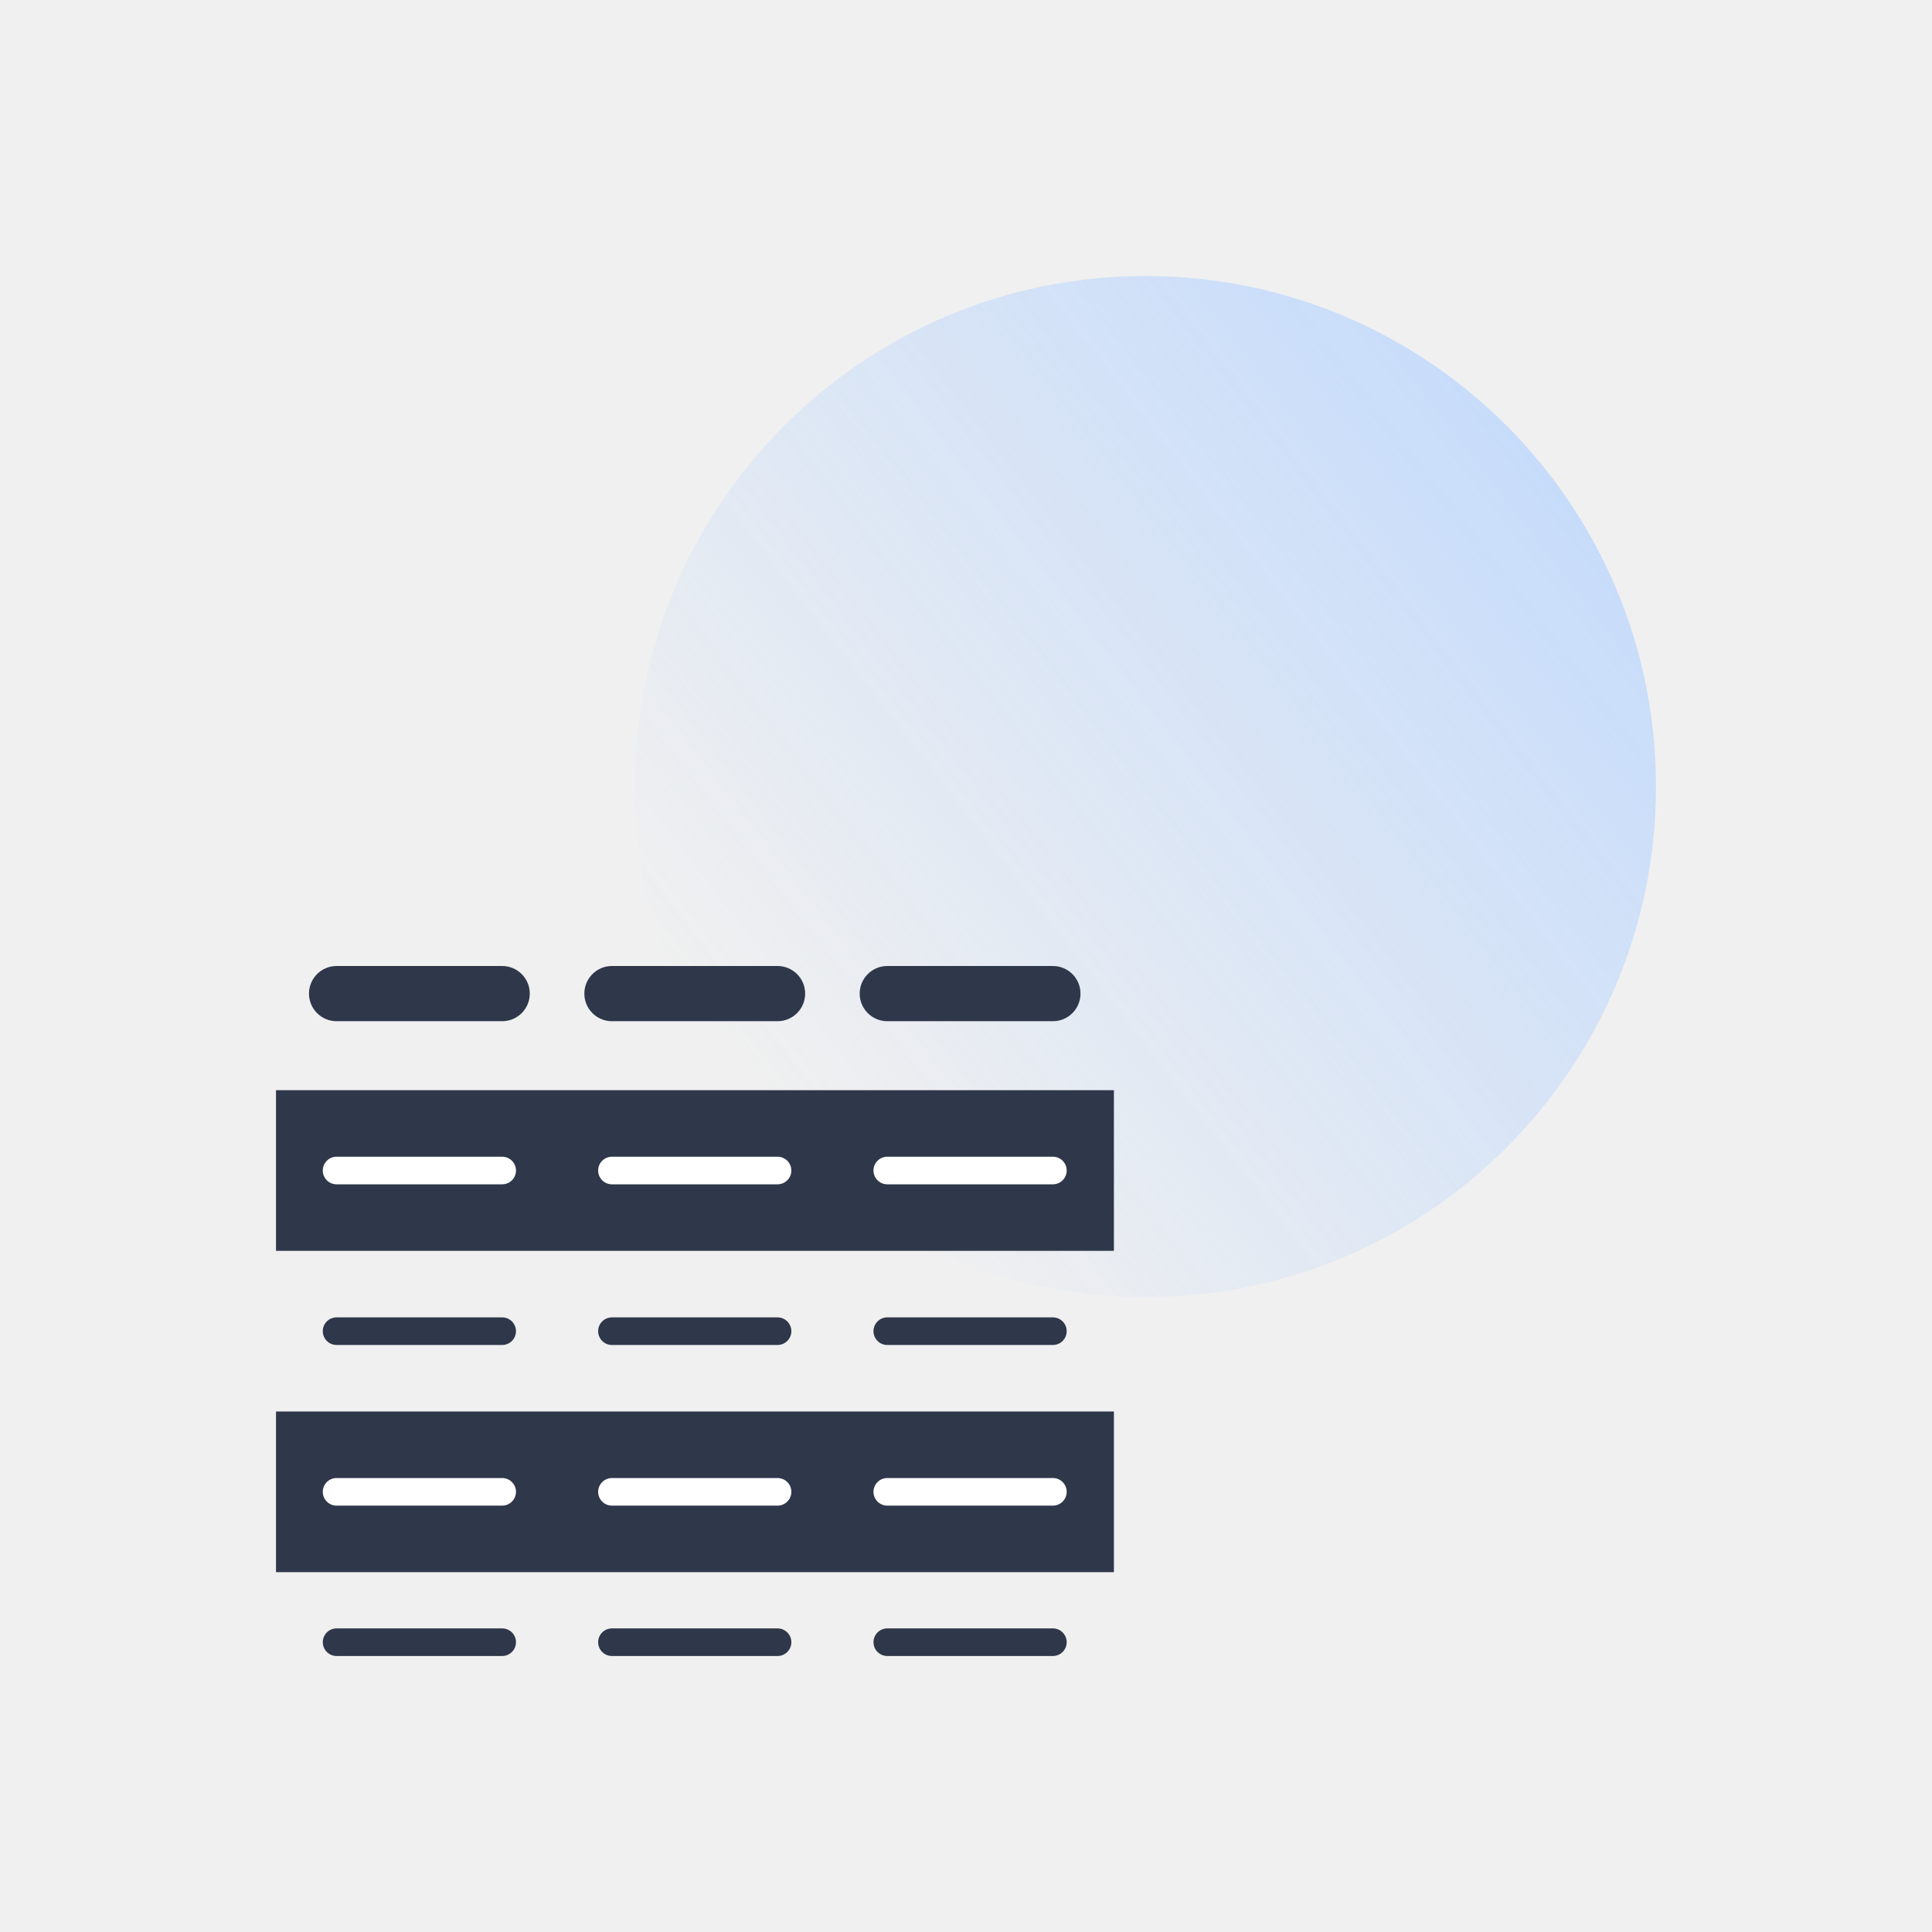
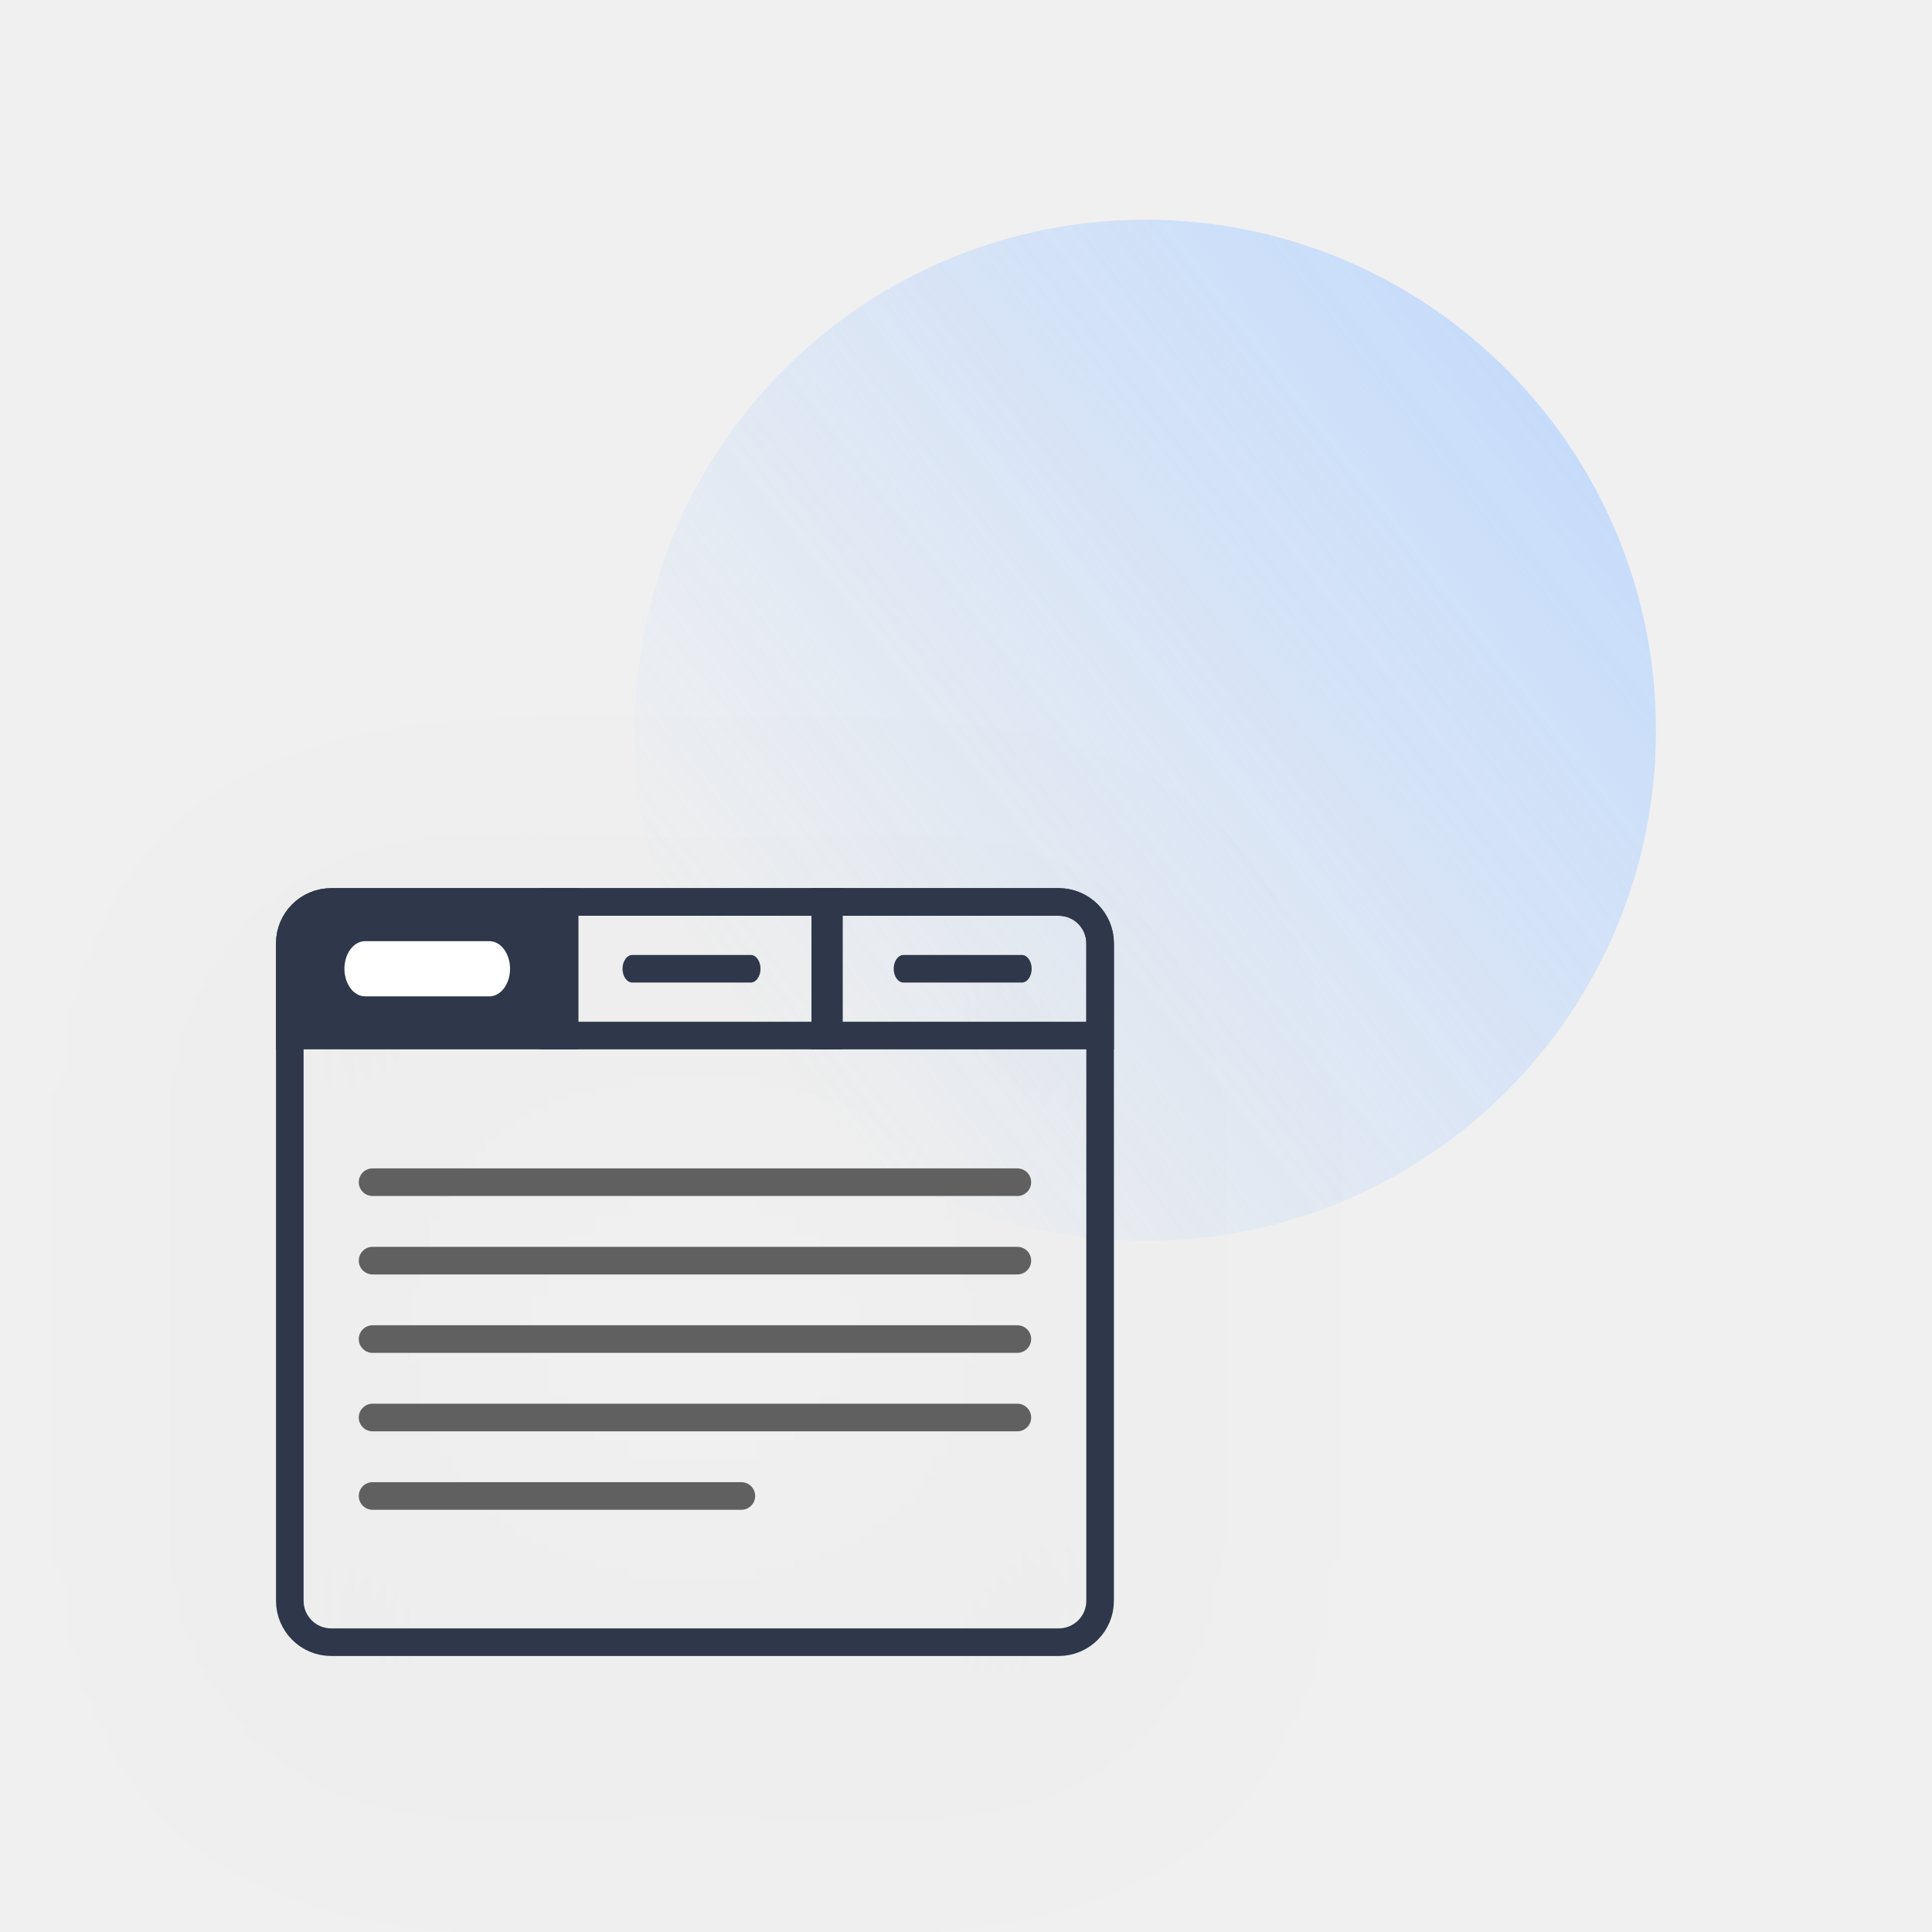
<svg xmlns="http://www.w3.org/2000/svg" width="70" height="70" viewBox="0 0 70 70" fill="none">
-   <circle opacity="0.7" cx="41.5" cy="28.5" r="18.5" fill="url(#paint0_linear)" />
-   <rect width="30.359" height="5.821" transform="matrix(1 0 0 -1 10 45.3207)" fill="#2F374A" />
-   <rect width="30.359" height="5.821" transform="matrix(1 0 0 -1 10 56.9622)" fill="#2F374A" />
-   <path fill-rule="evenodd" clip-rule="evenodd" d="M11.195 36C11.195 35.448 11.643 35 12.195 35L18.195 35C18.748 35 19.195 35.448 19.195 36C19.195 36.552 18.748 37 18.195 37L12.195 37C11.643 37 11.195 36.552 11.195 36Z" fill="#2F374A" />
-   <path fill-rule="evenodd" clip-rule="evenodd" d="M21.172 36C21.172 35.448 21.62 35 22.172 35L28.172 35C28.724 35 29.172 35.448 29.172 36C29.172 36.552 28.724 37 28.172 37L22.172 37C21.62 37 21.172 36.552 21.172 36Z" fill="#2F374A" />
-   <path fill-rule="evenodd" clip-rule="evenodd" d="M31.148 36C31.148 35.448 31.596 35 32.148 35L38.148 35C38.701 35 39.148 35.448 39.148 36C39.148 36.552 38.701 37 38.148 37L32.148 37C31.596 37 31.148 36.552 31.148 36Z" fill="#2F374A" />
-   <path fill-rule="evenodd" clip-rule="evenodd" d="M11.695 42.41C11.695 42.134 11.919 41.91 12.195 41.91L18.195 41.91C18.471 41.91 18.695 42.134 18.695 42.41C18.695 42.687 18.471 42.91 18.195 42.91L12.195 42.91C11.919 42.91 11.695 42.687 11.695 42.41Z" fill="white" />
-   <path fill-rule="evenodd" clip-rule="evenodd" d="M21.672 42.41C21.672 42.134 21.896 41.91 22.172 41.91L28.172 41.91C28.448 41.91 28.672 42.134 28.672 42.41C28.672 42.687 28.448 42.91 28.172 42.91L22.172 42.91C21.896 42.91 21.672 42.687 21.672 42.41Z" fill="white" />
-   <path fill-rule="evenodd" clip-rule="evenodd" d="M31.648 42.41C31.648 42.134 31.872 41.91 32.148 41.91L38.148 41.91C38.425 41.91 38.648 42.134 38.648 42.41C38.648 42.687 38.425 42.91 38.148 42.91L32.148 42.91C31.872 42.91 31.648 42.687 31.648 42.41Z" fill="white" />
-   <path fill-rule="evenodd" clip-rule="evenodd" d="M11.695 54.052C11.695 53.776 11.919 53.552 12.195 53.552L18.195 53.552C18.471 53.552 18.695 53.776 18.695 54.052C18.695 54.328 18.471 54.552 18.195 54.552L12.195 54.552C11.919 54.552 11.695 54.328 11.695 54.052Z" fill="white" />
-   <path fill-rule="evenodd" clip-rule="evenodd" d="M21.672 54.052C21.672 53.776 21.896 53.552 22.172 53.552L28.172 53.552C28.448 53.552 28.672 53.776 28.672 54.052C28.672 54.328 28.448 54.552 28.172 54.552L22.172 54.552C21.896 54.552 21.672 54.328 21.672 54.052Z" fill="white" />
-   <path fill-rule="evenodd" clip-rule="evenodd" d="M31.648 54.052C31.648 53.776 31.872 53.552 32.148 53.552L38.148 53.552C38.425 53.552 38.648 53.776 38.648 54.052C38.648 54.328 38.425 54.552 38.148 54.552L32.148 54.552C31.872 54.552 31.648 54.328 31.648 54.052Z" fill="white" />
-   <path fill-rule="evenodd" clip-rule="evenodd" d="M11.695 48.231C11.695 47.955 11.919 47.731 12.195 47.731L18.195 47.731C18.471 47.731 18.695 47.955 18.695 48.231C18.695 48.507 18.471 48.731 18.195 48.731L12.195 48.731C11.919 48.731 11.695 48.507 11.695 48.231Z" fill="#2F374A" />
-   <path fill-rule="evenodd" clip-rule="evenodd" d="M21.672 48.231C21.672 47.955 21.896 47.731 22.172 47.731L28.172 47.731C28.448 47.731 28.672 47.955 28.672 48.231C28.672 48.507 28.448 48.731 28.172 48.731L22.172 48.731C21.896 48.731 21.672 48.507 21.672 48.231Z" fill="#2F374A" />
-   <path fill-rule="evenodd" clip-rule="evenodd" d="M31.648 48.231C31.648 47.955 31.872 47.731 32.148 47.731L38.148 47.731C38.425 47.731 38.648 47.955 38.648 48.231C38.648 48.507 38.425 48.731 38.148 48.731L32.148 48.731C31.872 48.731 31.648 48.507 31.648 48.231Z" fill="#2F374A" />
-   <path fill-rule="evenodd" clip-rule="evenodd" d="M11.695 59.5C11.695 59.224 11.919 59 12.195 59L18.195 59C18.471 59 18.695 59.224 18.695 59.5C18.695 59.776 18.471 60 18.195 60L12.195 60C11.919 60 11.695 59.776 11.695 59.5Z" fill="#2F374A" />
-   <path fill-rule="evenodd" clip-rule="evenodd" d="M21.672 59.5C21.672 59.224 21.896 59 22.172 59L28.172 59C28.448 59 28.672 59.224 28.672 59.5C28.672 59.776 28.448 60 28.172 60L22.172 60C21.896 60 21.672 59.776 21.672 59.5Z" fill="#2F374A" />
-   <path fill-rule="evenodd" clip-rule="evenodd" d="M31.648 59.5C31.648 59.224 31.872 59 32.148 59L38.148 59C38.425 59 38.648 59.224 38.648 59.5C38.648 59.776 38.425 60 38.148 60L32.148 60C31.872 60 31.648 59.776 31.648 59.5Z" fill="#2F374A" />
+   <g clip-path="url(#clip0)">
+     <circle opacity="0.7" cx="41.5" cy="26.461" r="18.5" fill="url(#paint0_linear)" />
+     <g filter="url(#filter0_d)">
+       <rect x="10.5" y="32.68" width="29.359" height="26.82" rx="1.5" stroke="#2F374A" />
+     </g>
+     <path d="M12 32.68H20.459V37.52H10.5V34.18C10.5 33.352 11.172 32.68 12 32.68Z" fill="#2F374A" stroke="#2F374A" />
+     <rect x="20.075" y="32.68" width="9.959" height="4.84" stroke="#2F374A" />
+     <path d="M29.901 32.68H38.359C39.188 32.68 39.859 33.352 39.859 34.18V37.52H29.901V32.68Z" stroke="#2F374A" />
+     <path fill-rule="evenodd" clip-rule="evenodd" d="M12.479 35.1C12.479 34.548 12.815 34.1 13.229 34.1L17.73 34.1C18.144 34.1 18.48 34.548 18.48 35.1C18.48 35.653 18.144 36.1 17.73 36.1L13.229 36.1C12.815 36.1 12.479 35.653 12.479 35.1Z" fill="white" />
+     <path fill-rule="evenodd" clip-rule="evenodd" d="M22.555 35.1C22.555 34.824 22.715 34.6 22.912 34.6L27.198 34.6C27.395 34.6 27.555 34.824 27.555 35.1C27.555 35.377 27.395 35.6 27.198 35.6L22.912 35.6C22.715 35.6 22.555 35.377 22.555 35.1Z" fill="#2F374A" />
+     <path fill-rule="evenodd" clip-rule="evenodd" d="M32.38 35.1C32.38 34.824 32.54 34.6 32.737 34.6L37.023 34.6C37.22 34.6 37.38 34.824 37.38 35.1C37.38 35.376 37.22 35.6 37.023 35.6L32.737 35.6C32.54 35.6 32.38 35.376 32.38 35.1Z" fill="#2F374A" />
+     <path d="M13.499 42.833H36.861" stroke="#606060" stroke-linecap="round" stroke-linejoin="round" />
+     <path d="M13.499 45.675H36.861" stroke="#606060" stroke-linecap="round" stroke-linejoin="round" />
+     <path d="M13.499 48.517H36.861" stroke="#606060" stroke-linecap="round" stroke-linejoin="round" />
+     <path d="M13.499 51.359H36.861" stroke="#606060" stroke-linecap="round" stroke-linejoin="round" />
+     <path d="M13.499 54.202H26.861" stroke="#606060" stroke-linecap="round" stroke-linejoin="round" />
+   </g>
  <defs>
-     <linearGradient id="paint0_linear" x1="56.375" y1="17.312" x2="27.5" y2="39.625" gradientUnits="userSpaceOnUse">
+     <filter id="filter0_d" x="0" y="24.18" width="50.359" height="47.82" filterUnits="userSpaceOnUse" color-interpolation-filters="sRGB">
+       <feFlood flood-opacity="0" result="BackgroundImageFix" />
+       <feColorMatrix in="SourceAlpha" type="matrix" values="0 0 0 0 0 0 0 0 0 0 0 0 0 0 0 0 0 0 127 0" />
+       <feOffset dy="2" />
+       <feGaussianBlur stdDeviation="5" />
+       <feColorMatrix type="matrix" values="0 0 0 0 0 0 0 0 0 0 0 0 0 0 0 0 0 0 0.1 0" />
+       <feBlend mode="normal" in2="BackgroundImageFix" result="effect1_dropShadow" />
+       <feBlend mode="normal" in="SourceGraphic" in2="effect1_dropShadow" result="shape" />
+     </filter>
+     <linearGradient id="paint0_linear" x1="56.375" y1="15.273" x2="27.5" y2="37.586" gradientUnits="userSpaceOnUse">
      <stop stop-color="#B6D4FF" />
      <stop offset="1" stop-color="#B6D4FF" stop-opacity="0" />
    </linearGradient>
+     <clipPath id="clip0">
+       <rect width="70" height="70" fill="white" />
+     </clipPath>
  </defs>
</svg>
